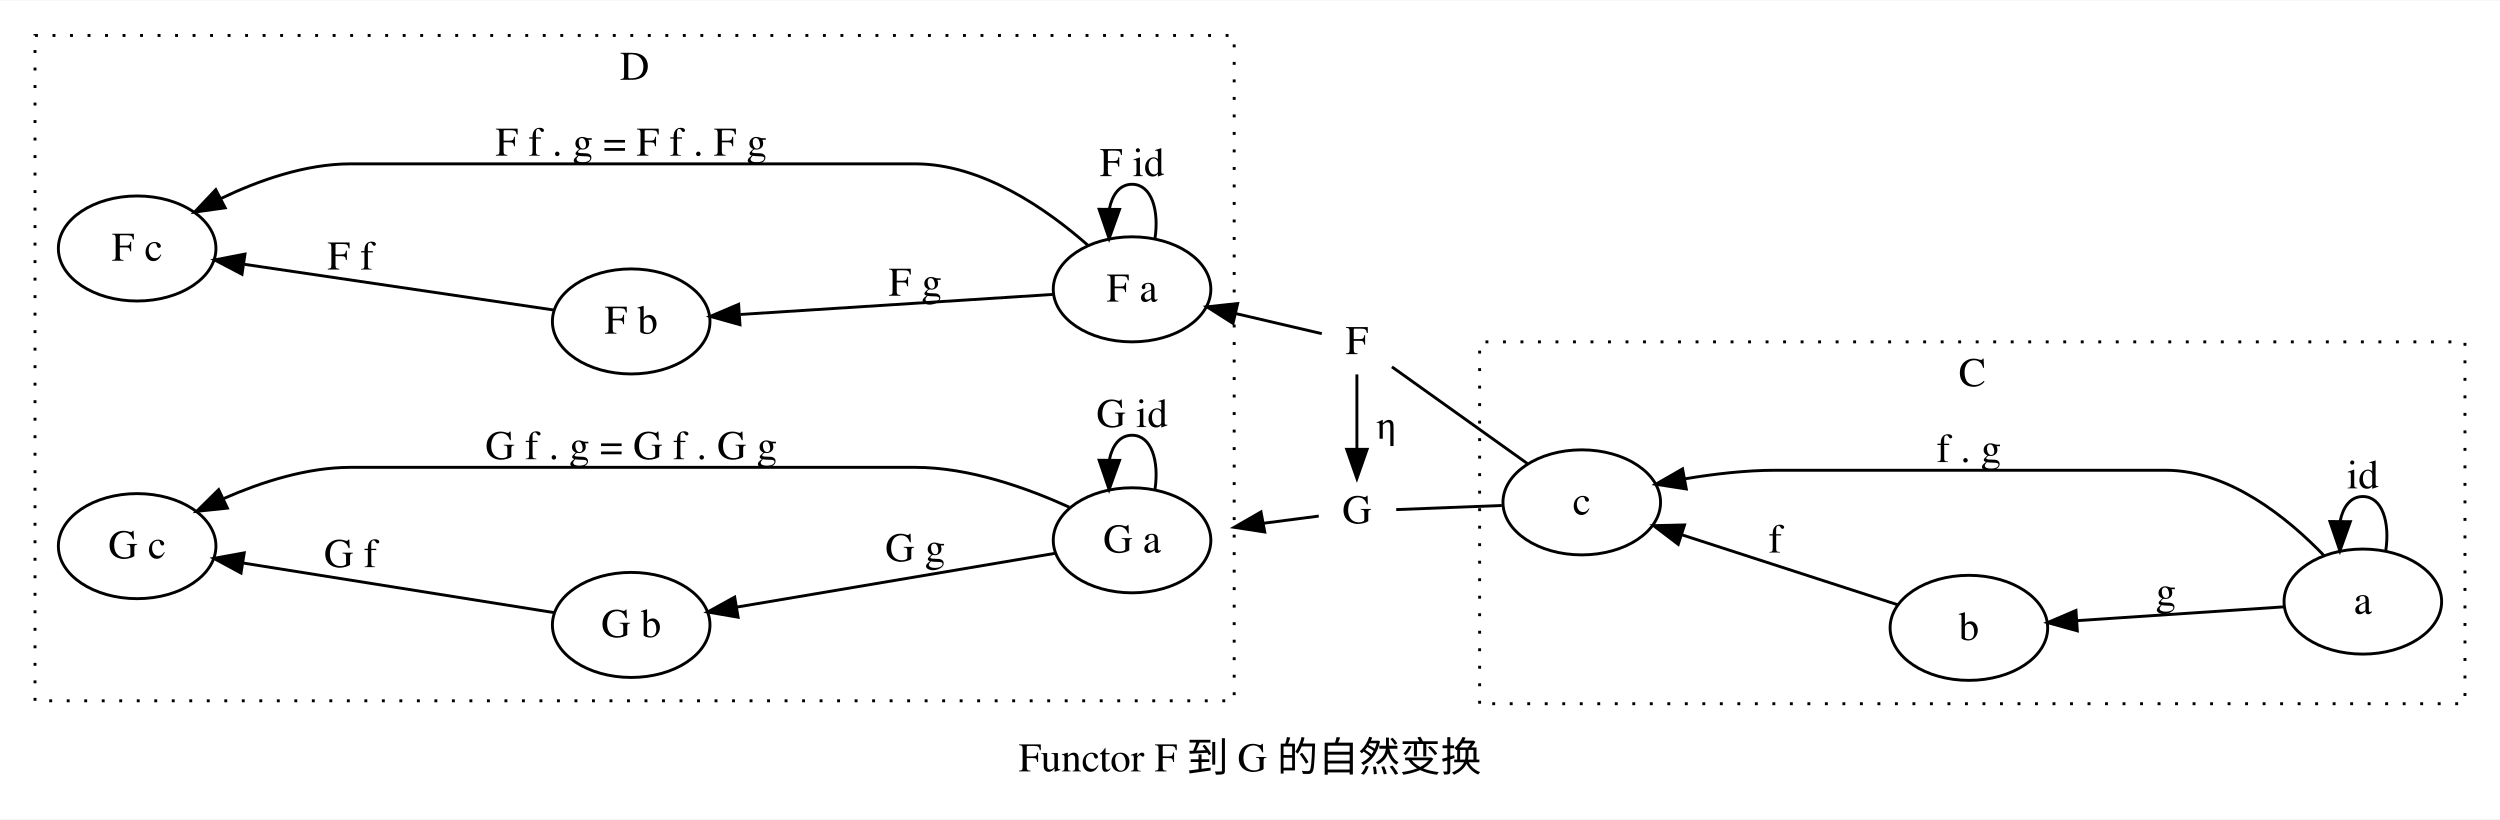
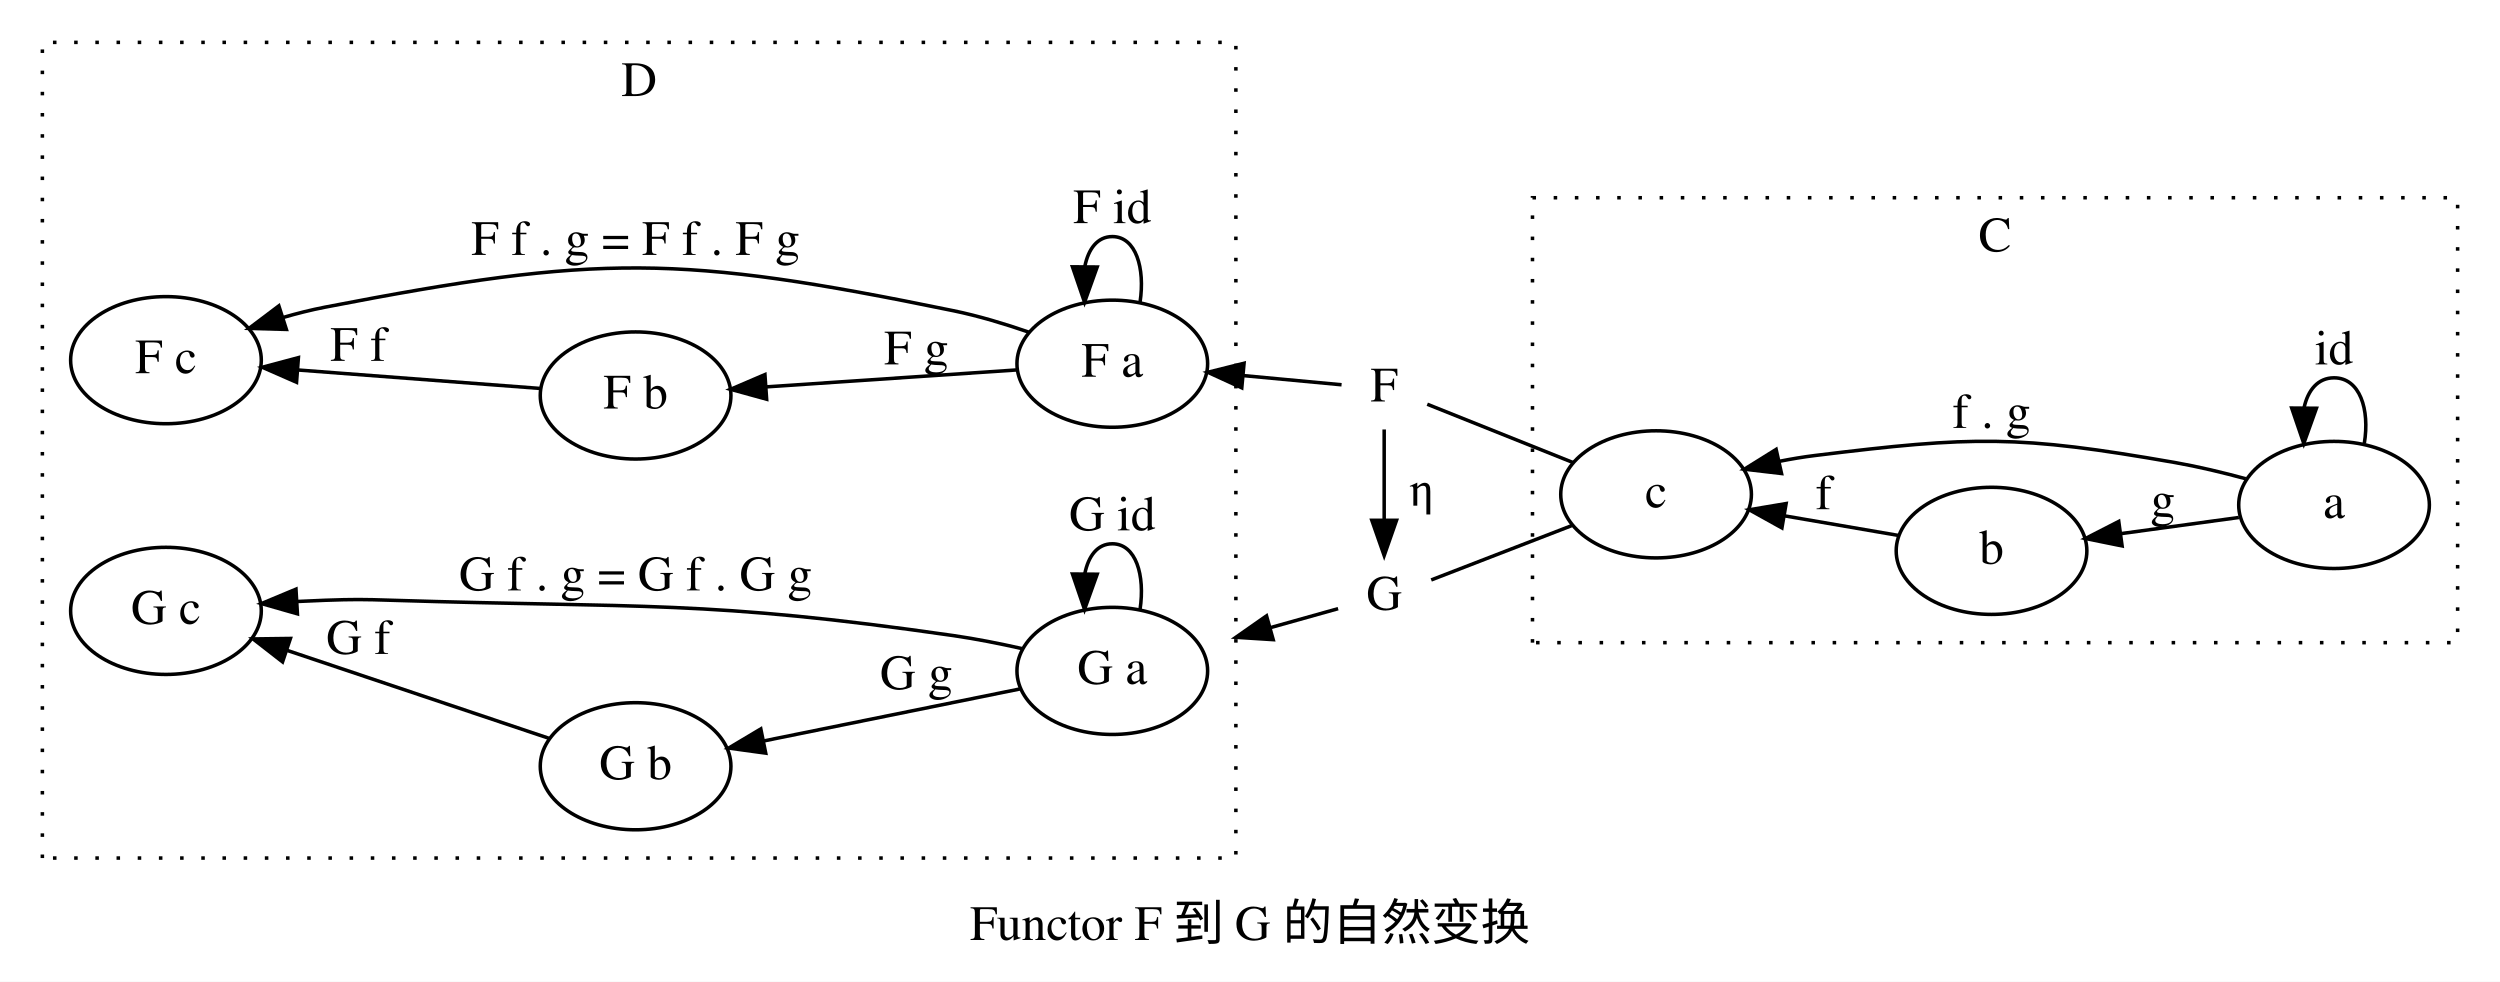
- <svg xmlns="http://www.w3.org/2000/svg" width="857pt" height="281pt" viewBox="0.00 0.00 856.71 280.60">
-   <g id="graph0" class="graph" transform="scale(1 1) rotate(0) translate(4 276.5999)">
-     <polygon fill="#ffffff" stroke="transparent" points="-4,4 -4,-276.6 852.706,-276.6 852.706,4 -4,4" />
-     <text text-anchor="middle" x="424.353" y="-12.4" font-family="Times,serif" font-size="14.00" fill="#000000">Functor F 到 G 的自然变换</text>
+ <svg xmlns="http://www.w3.org/2000/svg" width="708pt" height="278pt" viewBox="0.00 0.00 708.00 278.00">
+   <g id="graph0" class="graph" transform="scale(1 1) rotate(0) translate(4 274)">
+     <polygon fill="white" stroke="transparent" points="-4,4 -4,-274 704,-274 704,4 -4,4" />
+     <text text-anchor="middle" x="350" y="-7.8" font-family="Times,serif" font-size="14.00">Functor F 到 G 的自然变换</text>
    <g id="clust1" class="cluster">
-       <polygon fill="none" stroke="#000000" stroke-dasharray="1,5" points="503.044,-35.6 503.044,-159.6 840.706,-159.6 840.706,-35.6 503.044,-35.6" />
-       <text text-anchor="middle" x="671.875" y="-144.4" font-family="Times,serif" font-size="14.00" fill="#000000">C</text>
+       <polygon fill="none" stroke="black" stroke-dasharray="1,5" points="430,-92 430,-218 692,-218 692,-92 430,-92" />
+       <text text-anchor="middle" x="561" y="-202.8" font-family="Times,serif" font-size="14.00">C</text>
    </g>
    <g id="clust2" class="cluster">
-       <polygon fill="none" stroke="#000000" stroke-dasharray="1,5" points="8,-36.6 8,-264.6 418.934,-264.6 418.934,-36.6 8,-36.6" />
-       <text text-anchor="middle" x="213.467" y="-249.4" font-family="Times,serif" font-size="14.00" fill="#000000">D</text>
+       <polygon fill="none" stroke="black" stroke-dasharray="1,5" points="8,-31 8,-262 346,-262 346,-31 8,-31" />
+       <text text-anchor="middle" x="177" y="-246.8" font-family="Times,serif" font-size="14.00">D</text>
    </g>
    <g id="node1" class="node">
-       <ellipse fill="none" stroke="#000000" cx="805.706" cy="-70.6" rx="27" ry="18" />
-       <text text-anchor="middle" x="805.706" y="-66.4" font-family="Times,serif" font-size="14.00" fill="#000000">a</text>
+       <ellipse fill="none" stroke="black" cx="657" cy="-131" rx="27" ry="18" />
+       <text text-anchor="middle" x="657" y="-127.3" font-family="Times,serif" font-size="14.00">a</text>
    </g>
    <g id="edge1" class="edge">
-       <path fill="none" stroke="#000000" d="M813.561,-88.01C815.028,-97.688 812.409,-106.6 805.706,-106.6 801.517,-106.6 798.923,-103.119 797.924,-98.145" />
-       <polygon fill="#000000" stroke="#000000" points="801.423,-97.984 797.851,-88.01 794.424,-98.035 801.423,-97.984" />
-       <text text-anchor="middle" x="805.706" y="-109.4" font-family="Times,serif" font-size="14.00" fill="#000000">id</text>
+       <path fill="none" stroke="black" d="M665.57,-148.41C667.17,-158.09 664.31,-167 657,-167 652.43,-167 649.6,-163.52 648.51,-158.54" />
+       <polygon fill="black" stroke="black" points="652.01,-158.38 648.43,-148.41 645.01,-158.44 652.01,-158.38" />
+       <text text-anchor="middle" x="657" y="-170.8" font-family="Times,serif" font-size="14.00">id</text>
    </g>
    <g id="node2" class="node">
-       <ellipse fill="none" stroke="#000000" cx="670.706" cy="-61.6" rx="27" ry="18" />
-       <text text-anchor="middle" x="670.706" y="-57.4" font-family="Times,serif" font-size="14.00" fill="#000000">b</text>
+       <ellipse fill="none" stroke="black" cx="560" cy="-118" rx="27" ry="18" />
+       <text text-anchor="middle" x="560" y="-114.3" font-family="Times,serif" font-size="14.00">b</text>
    </g>
    <g id="edge2" class="edge">
-       <path fill="none" stroke="#000000" d="M778.711,-68.8C758.385,-67.445 730.282,-65.572 707.838,-64.075" />
-       <polygon fill="#000000" stroke="#000000" points="707.865,-60.569 697.654,-63.396 707.399,-67.554 707.865,-60.569" />
-       <text text-anchor="middle" x="738.206" y="-69.4" font-family="Times,serif" font-size="14.00" fill="#000000">g</text>
+       <path fill="none" stroke="black" d="M630.04,-127.45C619.8,-126.05 607.86,-124.41 596.82,-122.9" />
+       <polygon fill="black" stroke="black" points="596.98,-119.39 586.6,-121.5 596.03,-126.33 596.98,-119.39" />
+       <text text-anchor="middle" x="608.5" y="-127.8" font-family="Times,serif" font-size="14.00">g</text>
    </g>
    <g id="node3" class="node">
-       <ellipse fill="none" stroke="#000000" cx="538.044" cy="-104.6" rx="27" ry="18" />
-       <text text-anchor="middle" x="538.044" y="-100.4" font-family="Times,serif" font-size="14.00" fill="#000000">c</text>
+       <ellipse fill="none" stroke="black" cx="465" cy="-134" rx="27" ry="18" />
+       <text text-anchor="middle" x="465" y="-130.3" font-family="Times,serif" font-size="14.00">c</text>
    </g>
    <g id="edge4" class="edge">
-       <path fill="none" stroke="#000000" d="M792.428,-86.339C779.917,-99.315 759.896,-115.6 738.206,-115.6 738.206,-115.6 738.206,-115.6 604.375,-115.6 594.239,-115.6 583.347,-114.334 573.378,-112.662" />
-       <polygon fill="#000000" stroke="#000000" points="573.866,-109.192 563.395,-110.807 572.587,-116.075 573.866,-109.192" />
-       <text text-anchor="middle" x="670.706" y="-118.4" font-family="Times,serif" font-size="14.00" fill="#000000">f . g</text>
+       <path fill="none" stroke="black" d="M631.98,-138.42C625.54,-140.17 618.55,-141.85 612,-143 567.34,-150.81 555,-150.54 510,-145 506.72,-144.6 503.33,-144.03 499.95,-143.36" />
+       <polygon fill="black" stroke="black" points="500.53,-139.9 490.01,-141.13 499,-146.73 500.53,-139.9" />
+       <text text-anchor="middle" x="560" y="-152.8" font-family="Times,serif" font-size="14.00">f . g</text>
    </g>
    <g id="edge3" class="edge">
-       <path fill="none" stroke="#000000" d="M646.374,-69.487C625.653,-76.203 595.644,-85.93 572.462,-93.444" />
-       <polygon fill="#000000" stroke="#000000" points="571.105,-90.204 562.671,-96.617 573.263,-96.863 571.105,-90.204" />
-       <text text-anchor="middle" x="604.375" y="-87.4" font-family="Times,serif" font-size="14.00" fill="#000000">f</text>
+       <path fill="none" stroke="black" d="M533.59,-122.37C523.64,-124.08 512.07,-126.07 501.33,-127.92" />
+       <polygon fill="black" stroke="black" points="500.64,-124.49 491.38,-129.63 501.83,-131.39 500.64,-124.49" />
+       <text text-anchor="middle" x="512.5" y="-129.8" font-family="Times,serif" font-size="14.00">f</text>
    </g>
    <g id="node10" class="node">
-       <text text-anchor="middle" x="460.989" y="-97.4" font-family="Times,serif" font-size="14.00" fill="#000000">G</text>
+       <text text-anchor="middle" x="388" y="-101.3" font-family="Times,serif" font-size="14.00">G</text>
    </g>
    <g id="edge14" class="edge">
-       <path fill="none" stroke="#000000" d="M510.66,-103.534C498.375,-103.055 484.436,-102.513 474.458,-102.124" />
+       <path fill="none" stroke="black" d="M441.09,-125.14C427.99,-120.08 412.09,-113.93 401.32,-109.76" />
    </g>
    <g id="node11" class="node">
-       <text text-anchor="middle" x="460.989" y="-155.4" font-family="Times,serif" font-size="14.00" fill="#000000">F</text>
+       <text text-anchor="middle" x="388" y="-160.3" font-family="Times,serif" font-size="14.00">F</text>
    </g>
    <g id="edge15" class="edge">
-       <path fill="none" stroke="#000000" d="M519.391,-117.914C504.96,-128.214 485.406,-142.172 472.992,-151.033" />
+       <path fill="none" stroke="black" d="M441.5,-143C427.86,-148.45 411.06,-155.18 400.2,-159.52" />
    </g>
    <g id="node4" class="node">
-       <ellipse fill="none" stroke="#000000" cx="383.934" cy="-91.6" rx="27" ry="18" />
-       <text text-anchor="middle" x="383.934" y="-87.4" font-family="Times,serif" font-size="14.00" fill="#000000">G a</text>
+       <ellipse fill="none" stroke="black" cx="311" cy="-84" rx="27" ry="18" />
+       <text text-anchor="middle" x="311" y="-80.3" font-family="Times,serif" font-size="14.00">G a</text>
    </g>
    <g id="edge5" class="edge">
-       <path fill="none" stroke="#000000" d="M391.789,-109.01C393.255,-118.688 390.637,-127.6 383.934,-127.6 379.744,-127.6 377.15,-124.119 376.152,-119.145" />
-       <polygon fill="#000000" stroke="#000000" points="379.651,-118.984 376.078,-109.01 372.651,-119.035 379.651,-118.984" />
-       <text text-anchor="middle" x="383.934" y="-130.4" font-family="Times,serif" font-size="14.00" fill="#000000">G id</text>
+       <path fill="none" stroke="black" d="M318.86,-101.41C320.32,-111.09 317.7,-120 311,-120 306.81,-120 304.22,-116.52 303.22,-111.54" />
+       <polygon fill="black" stroke="black" points="306.72,-111.38 303.14,-101.41 299.72,-111.44 306.72,-111.38" />
+       <text text-anchor="middle" x="311" y="-123.8" font-family="Times,serif" font-size="14.00">G id</text>
    </g>
    <g id="node5" class="node">
-       <ellipse fill="none" stroke="#000000" cx="212.298" cy="-62.6" rx="27" ry="18" />
-       <text text-anchor="middle" x="212.298" y="-58.4" font-family="Times,serif" font-size="14.00" fill="#000000">G b</text>
+       <ellipse fill="none" stroke="black" cx="176" cy="-57" rx="27" ry="18" />
+       <text text-anchor="middle" x="176" y="-53.3" font-family="Times,serif" font-size="14.00">G b</text>
    </g>
    <g id="edge6" class="edge">
-       <path fill="none" stroke="#000000" d="M357.492,-87.132C328.303,-82.2 281.14,-74.232 248.525,-68.721" />
-       <polygon fill="#000000" stroke="#000000" points="248.932,-65.24 238.488,-67.025 247.765,-72.142 248.932,-65.24" />
-       <text text-anchor="middle" x="309.628" y="-84.4" font-family="Times,serif" font-size="14.00" fill="#000000">G g</text>
+       <path fill="none" stroke="black" d="M284.98,-78.92C264.49,-74.76 235.26,-68.83 212.37,-64.18" />
+       <polygon fill="black" stroke="black" points="212.85,-60.71 202.36,-62.15 211.46,-67.57 212.85,-60.71" />
+       <text text-anchor="middle" x="255.5" y="-78.8" font-family="Times,serif" font-size="14.00">G g</text>
    </g>
    <g id="node6" class="node">
-       <ellipse fill="none" stroke="#000000" cx="43" cy="-89.6" rx="27" ry="18" />
-       <text text-anchor="middle" x="43" y="-85.4" font-family="Times,serif" font-size="14.00" fill="#000000">G c</text>
+       <ellipse fill="none" stroke="black" cx="43" cy="-101" rx="27" ry="18" />
+       <text text-anchor="middle" x="43" y="-97.3" font-family="Times,serif" font-size="14.00">G c</text>
    </g>
    <g id="edge8" class="edge">
-       <path fill="none" stroke="#000000" d="M362.461,-102.93C347.953,-109.544 328.139,-116.6 309.628,-116.6 309.628,-116.6 309.628,-116.6 116.136,-116.6 101.252,-116.6 85.66,-111.618 72.714,-105.934" />
-       <polygon fill="#000000" stroke="#000000" points="73.922,-102.633 63.386,-101.521 70.929,-108.961 73.922,-102.633" />
-       <text text-anchor="middle" x="212.298" y="-119.4" font-family="Times,serif" font-size="14.00" fill="#000000">G f . g = G f . G g</text>
+       <path fill="none" stroke="black" d="M285.46,-90.31C279.16,-91.73 272.36,-93.08 266,-94 195.92,-104.1 177.77,-101.78 107,-104 98.56,-104.27 96.44,-104.29 88,-104 85.46,-103.91 82.83,-103.8 80.19,-103.66" />
+       <polygon fill="black" stroke="black" points="80.23,-100.16 70.04,-103.07 79.82,-107.15 80.23,-100.16" />
+       <text text-anchor="middle" x="176" y="-106.8" font-family="Times,serif" font-size="14.00">G f . g = G f . G g</text>
    </g>
    <g id="edge7" class="edge">
-       <path fill="none" stroke="#000000" d="M185.845,-66.819C157.27,-71.376 111.546,-78.668 79.548,-83.771" />
-       <polygon fill="#000000" stroke="#000000" points="78.591,-80.379 69.267,-85.411 79.694,-87.292 78.591,-80.379" />
-       <text text-anchor="middle" x="116.136" y="-82.4" font-family="Times,serif" font-size="14.00" fill="#000000">G f</text>
+       <path fill="none" stroke="black" d="M151.58,-64.87C130.94,-71.8 100.62,-81.98 77.43,-89.77" />
+       <polygon fill="black" stroke="black" points="76.02,-86.55 67.66,-93.05 78.25,-93.19 76.02,-86.55" />
+       <text text-anchor="middle" x="97.5" y="-88.8" font-family="Times,serif" font-size="14.00">G f</text>
    </g>
    <g id="node7" class="node">
-       <ellipse fill="none" stroke="#000000" cx="383.934" cy="-177.6" rx="27" ry="18" />
-       <text text-anchor="middle" x="383.934" y="-173.4" font-family="Times,serif" font-size="14.00" fill="#000000">F a</text>
+       <ellipse fill="none" stroke="black" cx="311" cy="-171" rx="27" ry="18" />
+       <text text-anchor="middle" x="311" y="-167.3" font-family="Times,serif" font-size="14.00">F a</text>
    </g>
    <g id="edge9" class="edge">
-       <path fill="none" stroke="#000000" d="M391.789,-195.01C393.255,-204.688 390.637,-213.6 383.934,-213.6 379.744,-213.6 377.15,-210.119 376.152,-205.145" />
-       <polygon fill="#000000" stroke="#000000" points="379.651,-204.984 376.078,-195.01 372.651,-205.035 379.651,-204.984" />
-       <text text-anchor="middle" x="383.934" y="-216.4" font-family="Times,serif" font-size="14.00" fill="#000000">F id</text>
+       <path fill="none" stroke="black" d="M318.86,-188.41C320.32,-198.09 317.7,-207 311,-207 306.81,-207 304.22,-203.52 303.22,-198.54" />
+       <polygon fill="black" stroke="black" points="306.72,-198.38 303.14,-188.41 299.72,-198.44 306.72,-198.38" />
+       <text text-anchor="middle" x="311" y="-210.8" font-family="Times,serif" font-size="14.00">F id</text>
    </g>
    <g id="node8" class="node">
-       <ellipse fill="none" stroke="#000000" cx="212.298" cy="-166.6" rx="27" ry="18" />
-       <text text-anchor="middle" x="212.298" y="-162.4" font-family="Times,serif" font-size="14.00" fill="#000000">F b</text>
+       <ellipse fill="none" stroke="black" cx="176" cy="-162" rx="27" ry="18" />
+       <text text-anchor="middle" x="176" y="-158.3" font-family="Times,serif" font-size="14.00">F b</text>
    </g>
    <g id="edge10" class="edge">
-       <path fill="none" stroke="#000000" d="M356.737,-175.857C327.863,-174.006 282.029,-171.069 249.75,-169" />
-       <polygon fill="#000000" stroke="#000000" points="249.57,-165.482 239.367,-168.335 249.122,-172.467 249.57,-165.482" />
-       <text text-anchor="middle" x="309.628" y="-175.4" font-family="Times,serif" font-size="14.00" fill="#000000">F g</text>
+       <path fill="none" stroke="black" d="M284.04,-169.24C263.81,-167.87 235.48,-165.96 213.05,-164.44" />
+       <polygon fill="black" stroke="black" points="213.11,-160.94 202.89,-163.75 212.63,-167.92 213.11,-160.94" />
+       <text text-anchor="middle" x="255.5" y="-170.8" font-family="Times,serif" font-size="14.00">F g</text>
    </g>
    <g id="node9" class="node">
-       <ellipse fill="none" stroke="#000000" cx="43" cy="-191.6" rx="27" ry="18" />
-       <text text-anchor="middle" x="43" y="-187.4" font-family="Times,serif" font-size="14.00" fill="#000000">F c</text>
+       <ellipse fill="none" stroke="black" cx="43" cy="-172" rx="27" ry="18" />
+       <text text-anchor="middle" x="43" y="-168.3" font-family="Times,serif" font-size="14.00">F c</text>
    </g>
    <g id="edge12" class="edge">
-       <path fill="none" stroke="#000000" d="M368.877,-192.639C354.808,-205.039 332.581,-220.6 309.628,-220.6 309.628,-220.6 309.628,-220.6 116.136,-220.6 100.749,-220.6 84.741,-214.984 71.638,-208.695" />
-       <polygon fill="#000000" stroke="#000000" points="73.154,-205.538 62.662,-204.067 69.946,-211.76 73.154,-205.538" />
-       <text text-anchor="middle" x="212.298" y="-223.4" font-family="Times,serif" font-size="14.00" fill="#000000">F f . g = F f . F g</text>
+       <path fill="none" stroke="black" d="M287.47,-179.9C280.67,-182.25 273.11,-184.54 266,-186 188.51,-201.92 165.67,-202.04 88,-187 84.1,-186.24 80.07,-185.23 76.11,-184.07" />
+       <polygon fill="black" stroke="black" points="77.1,-180.71 66.51,-181 74.97,-187.38 77.1,-180.71" />
+       <text text-anchor="middle" x="176" y="-201.8" font-family="Times,serif" font-size="14.00">F f . g = F f . F g</text>
    </g>
    <g id="edge11" class="edge">
-       <path fill="none" stroke="#000000" d="M185.845,-170.506C157.353,-174.714 111.813,-181.438 79.829,-186.161" />
-       <polygon fill="#000000" stroke="#000000" points="78.927,-182.756 69.546,-187.68 79.95,-189.681 78.927,-182.756" />
-       <text text-anchor="middle" x="116.136" y="-184.4" font-family="Times,serif" font-size="14.00" fill="#000000">F f</text>
+       <path fill="none" stroke="black" d="M149.12,-163.98C129.51,-165.47 102.31,-167.55 80.5,-169.21" />
+       <polygon fill="black" stroke="black" points="79.98,-165.74 70.28,-169.99 80.51,-172.72 79.98,-165.74" />
+       <text text-anchor="middle" x="97.5" y="-171.8" font-family="Times,serif" font-size="14.00">F f</text>
    </g>
    <g id="edge16" class="edge">
-       <path fill="none" stroke="#000000" d="M447.917,-99.904C440.333,-98.919 430.366,-97.626 420.563,-96.354" />
-       <polygon fill="#000000" stroke="#000000" points="429.406,-94.444 418.934,-96.049 428.122,-101.325 429.406,-94.444" />
+       <path fill="none" stroke="black" d="M374.95,-101.63C369.53,-100.11 362.78,-98.22 355.72,-96.24" />
+       <polygon fill="black" stroke="black" points="356.57,-92.85 346,-93.52 354.68,-99.59 356.57,-92.85" />
    </g>
    <g id="edge17" class="edge">
-       <path fill="none" stroke="#000000" d="M448.949,-162.412C440.994,-164.271 430.119,-166.811 419.539,-169.282" />
-       <polygon fill="#000000" stroke="#000000" points="418.534,-165.923 409.592,-171.606 420.126,-172.74 418.534,-165.923" />
+       <path fill="none" stroke="black" d="M375.93,-165.03C368.48,-165.73 358.18,-166.69 348.03,-167.64" />
+       <polygon fill="black" stroke="black" points="347.67,-164.16 338.04,-168.57 348.32,-171.13 347.67,-164.16" />
    </g>
    <g id="edge13" class="edge">
-       <path fill="none" stroke="#000000" d="M460.989,-148.451C460.989,-141.238 460.989,-131.612 460.989,-122.962" />
-       <polygon fill="#000000" stroke="#000000" points="464.489,-122.783 460.989,-112.783 457.489,-122.783 464.489,-122.783" />
-       <text text-anchor="middle" x="470.989" y="-126.4" font-family="Times,serif" font-size="14.00" fill="#000000">η</text>
+       <path fill="none" stroke="black" d="M388,-152.37C388,-145.1 388,-135.51 388,-126.86" />
+       <polygon fill="black" stroke="black" points="391.5,-126.66 388,-116.66 384.5,-126.66 391.5,-126.66" />
+       <text text-anchor="middle" x="398.5" y="-130.8" font-family="Times,serif" font-size="14.00">η</text>
    </g>
  </g>
</svg>
